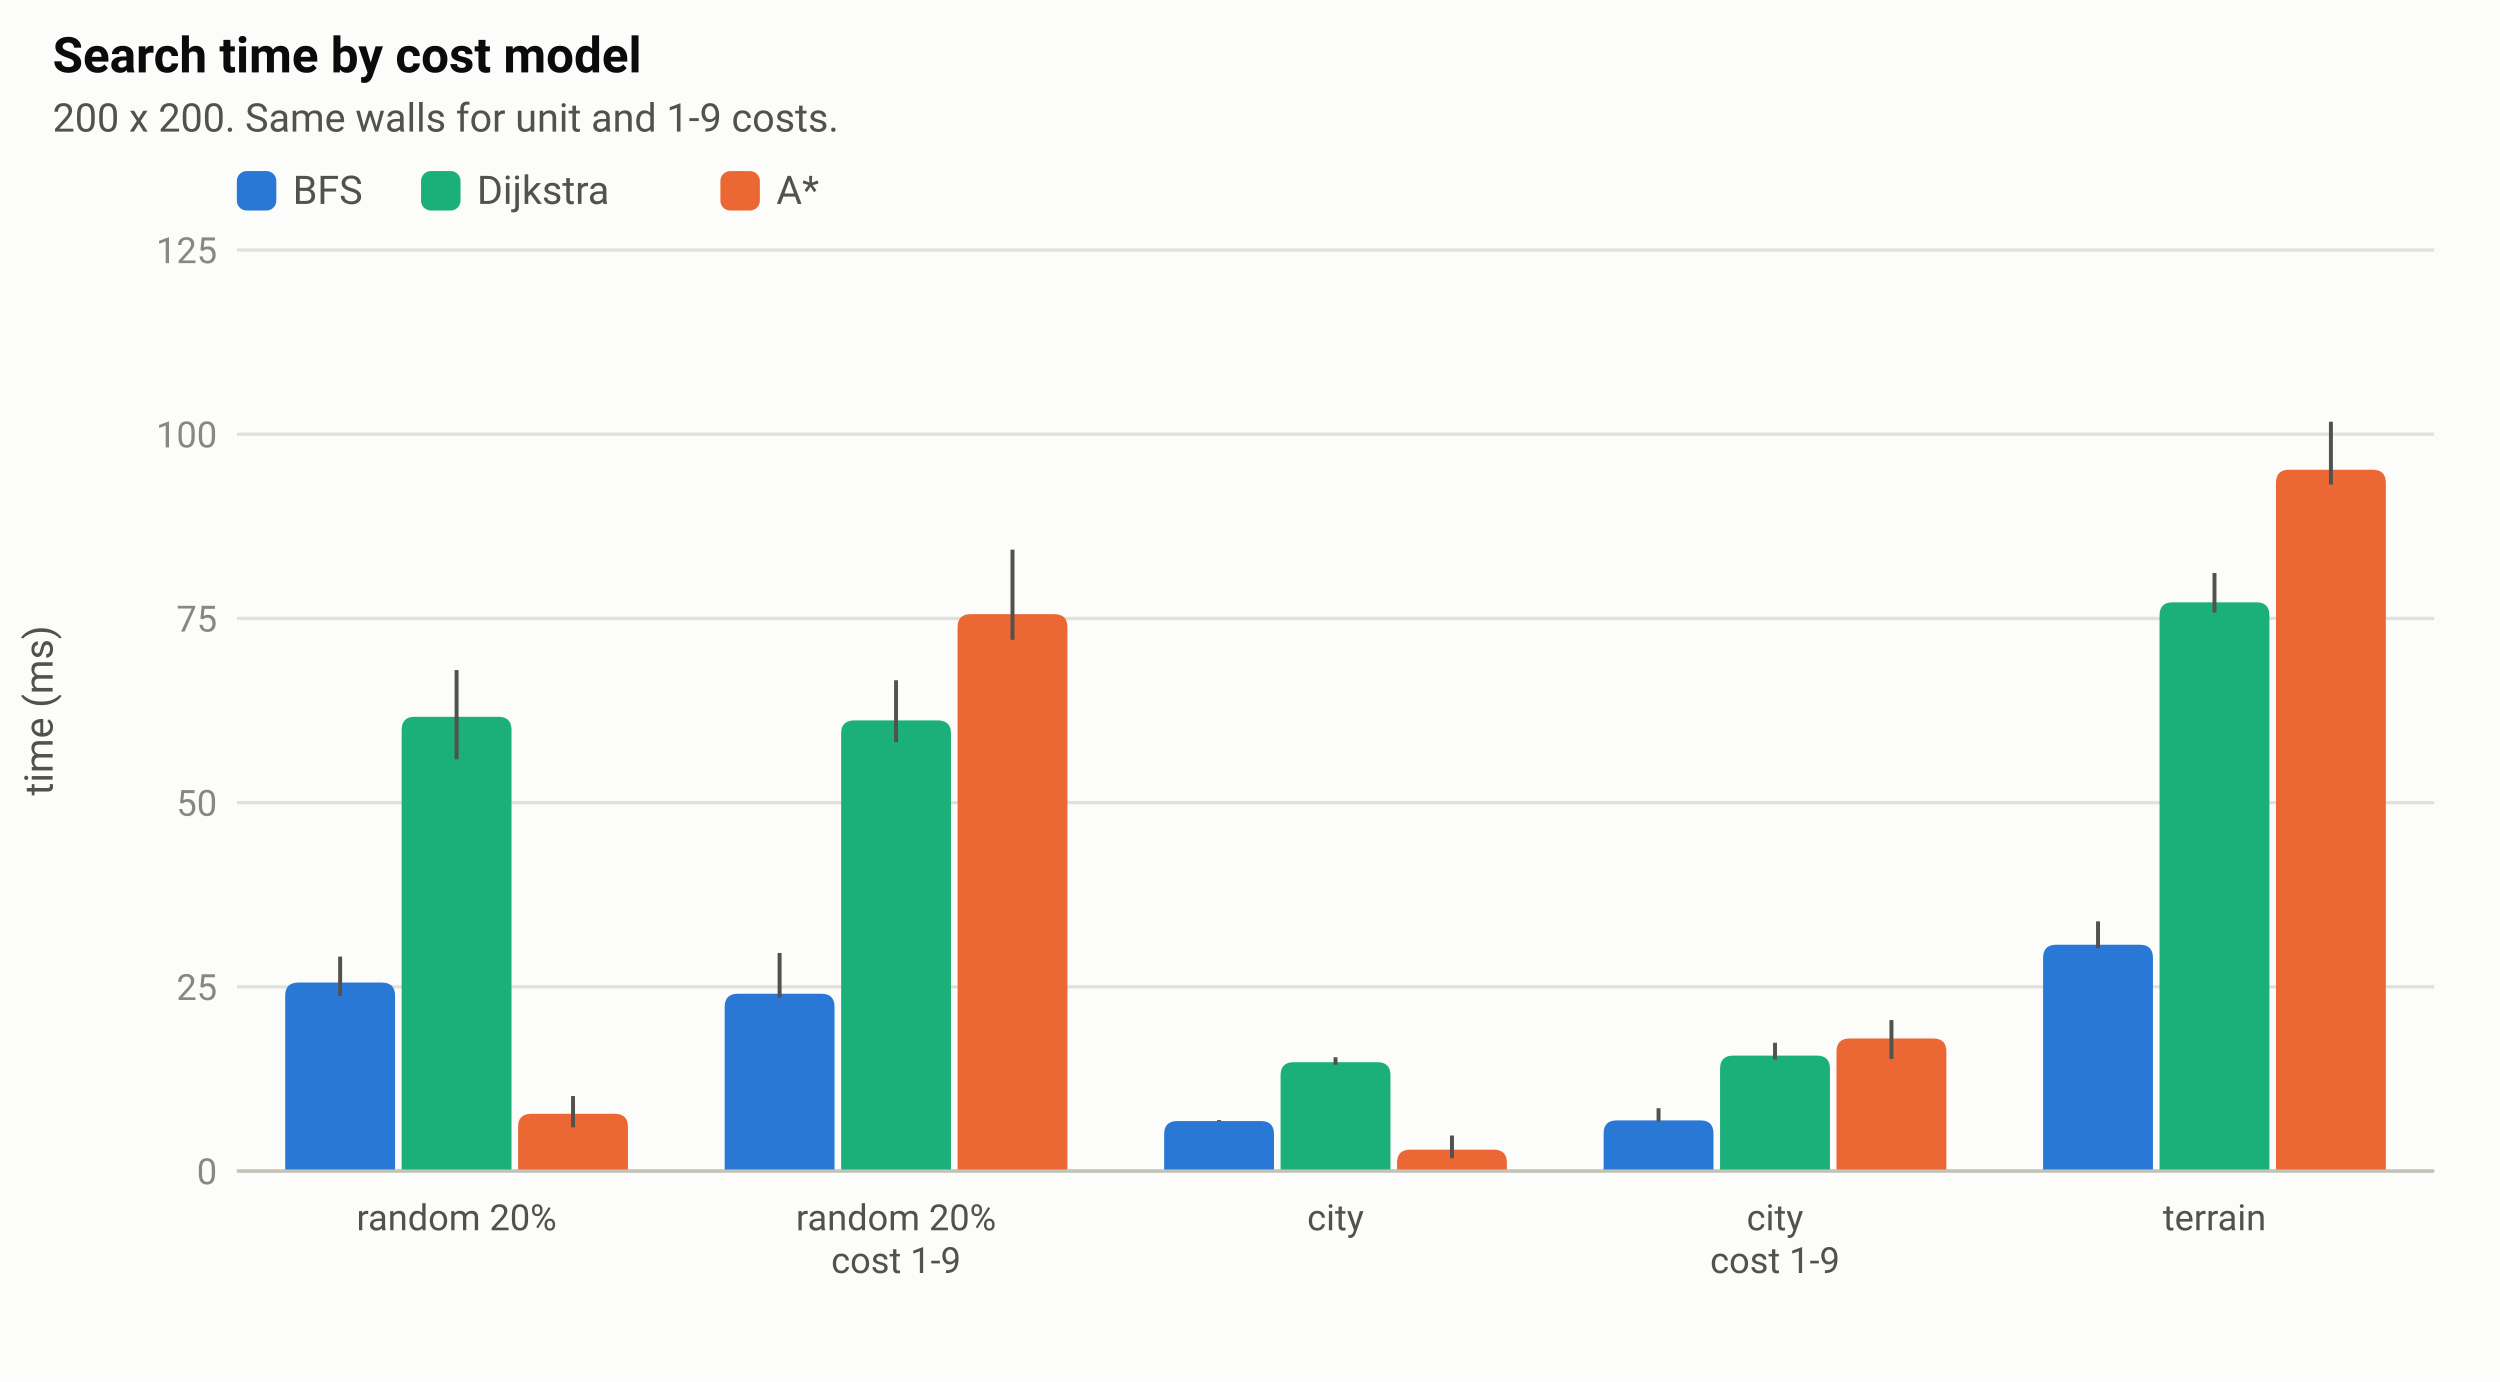
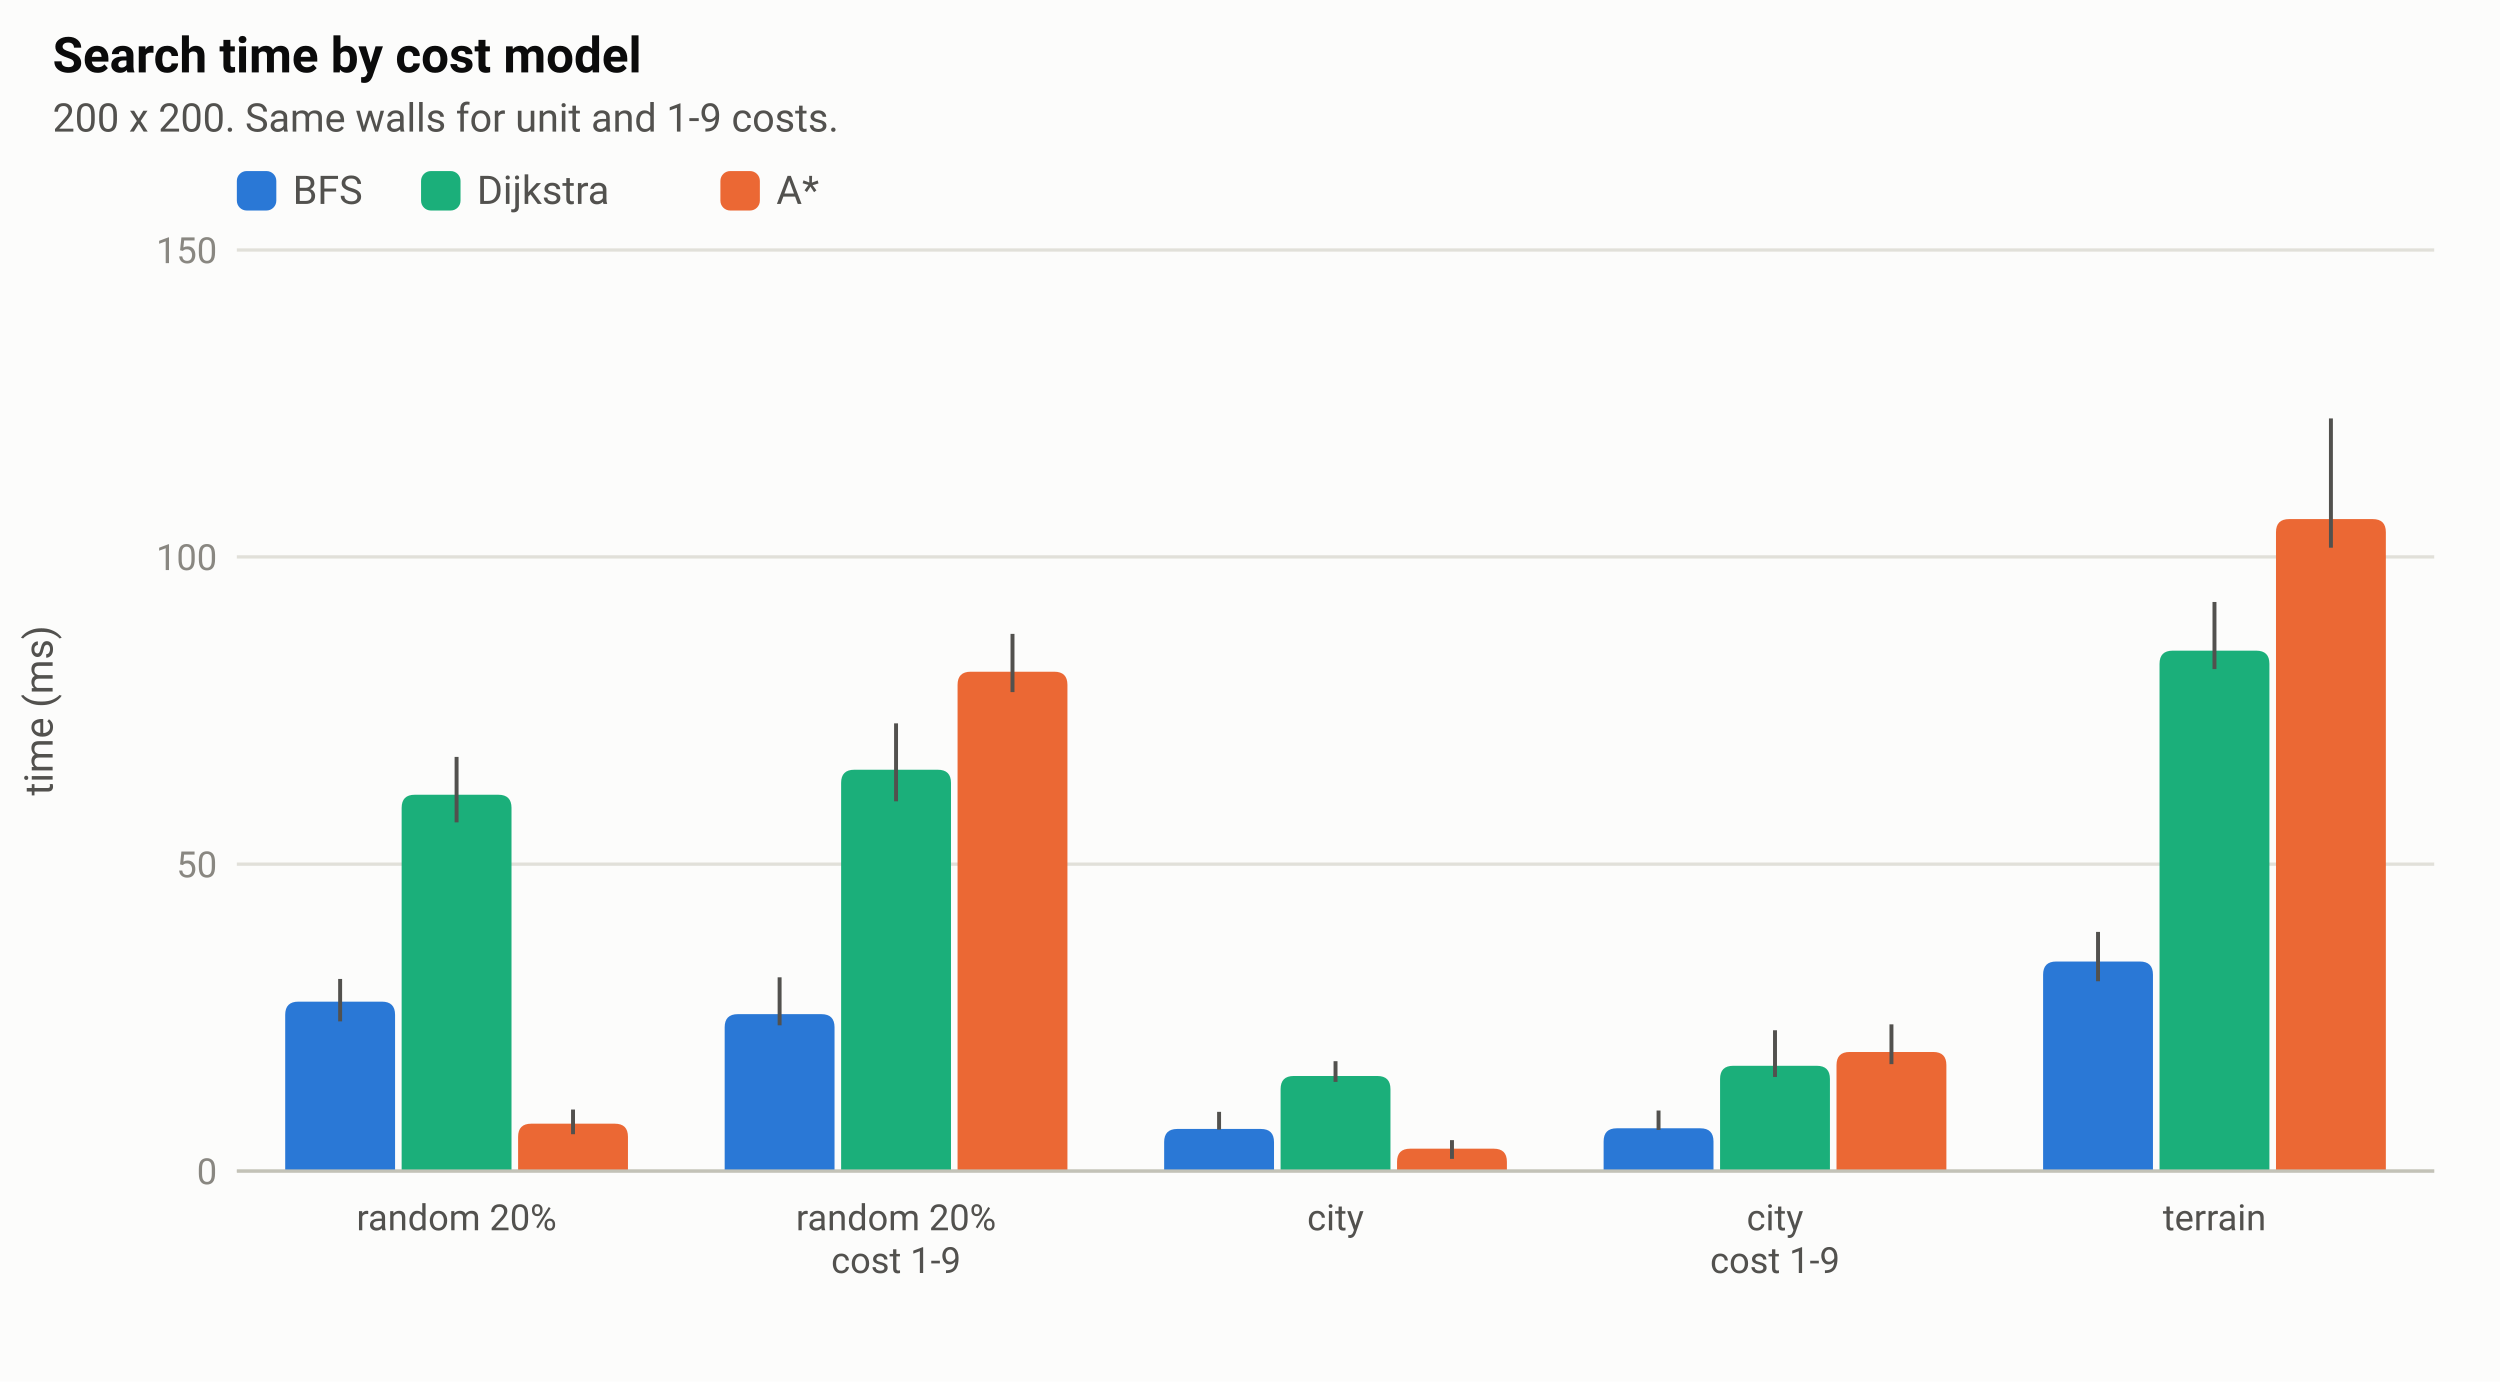
<svg xmlns="http://www.w3.org/2000/svg" width="760" height="420" viewBox="0 0 760 420" font-family="system-ui, -apple-system, 'Segoe UI', Roboto, Helvetica, Arial, sans-serif">
  <rect width="100%" height="100%" fill="#fcfcfb" />
  <text x="16.0" y="22.0" font-size="15" fill="#0b0b0b" text-anchor="start" font-weight="600">Search time by cost model</text>
  <text x="16.0" y="40.0" font-size="12" fill="#52514e" text-anchor="start" font-weight="normal">200 x 200. Same walls for unit and 1-9 costs.</text>
  <line x1="72" y1="356.0" x2="740" y2="356.0" stroke="#e1e0d9" stroke-width="1" />
  <text x="66.0" y="360.0" font-size="11" fill="#898781" text-anchor="end" font-weight="normal">0</text>
-   <line x1="72" y1="300.0" x2="740" y2="300.0" stroke="#e1e0d9" stroke-width="1" />
-   <text x="66.0" y="304.0" font-size="11" fill="#898781" text-anchor="end" font-weight="normal">25</text>
-   <line x1="72" y1="244.0" x2="740" y2="244.0" stroke="#e1e0d9" stroke-width="1" />
-   <text x="66.0" y="248.0" font-size="11" fill="#898781" text-anchor="end" font-weight="normal">50</text>
-   <line x1="72" y1="188.0" x2="740" y2="188.0" stroke="#e1e0d9" stroke-width="1" />
-   <text x="66.0" y="192.0" font-size="11" fill="#898781" text-anchor="end" font-weight="normal">75</text>
-   <line x1="72" y1="132.0" x2="740" y2="132.0" stroke="#e1e0d9" stroke-width="1" />
-   <text x="66.0" y="136.0" font-size="11" fill="#898781" text-anchor="end" font-weight="normal">100</text>
+   <line x1="72" y1="262.7" x2="740" y2="262.7" stroke="#e1e0d9" stroke-width="1" />
+   <text x="66.0" y="266.7" font-size="11" fill="#898781" text-anchor="end" font-weight="normal">50</text>
+   <line x1="72" y1="169.3" x2="740" y2="169.3" stroke="#e1e0d9" stroke-width="1" />
+   <text x="66.0" y="173.3" font-size="11" fill="#898781" text-anchor="end" font-weight="normal">100</text>
  <line x1="72" y1="76.0" x2="740" y2="76.0" stroke="#e1e0d9" stroke-width="1" />
-   <text x="66.0" y="80.0" font-size="11" fill="#898781" text-anchor="end" font-weight="normal">125</text>
+   <text x="66.0" y="80.0" font-size="11" fill="#898781" text-anchor="end" font-weight="normal">150</text>
  <text x="16.0" y="216.0" font-size="12" fill="#52514e" text-anchor="middle" font-weight="normal" transform="rotate(-90 16.0 216.0)">time (ms)</text>
-   <path d="M86.7,356.0 L86.7,302.7 Q86.7,298.7 90.7,298.7 L116.1,298.7 Q120.1,298.7 120.1,302.7 L120.1,356.0 Z" fill="#2a78d6" />
-   <line x1="103.4" y1="302.8" x2="103.4" y2="290.8" stroke="#52514e" stroke-width="1.2" />
-   <path d="M122.1,356.0 L122.1,221.9 Q122.1,217.9 126.1,217.9 L151.5,217.9 Q155.5,217.9 155.5,221.9 L155.5,356.0 Z" fill="#1baf7a" />
-   <line x1="138.8" y1="230.8" x2="138.8" y2="203.7" stroke="#52514e" stroke-width="1.2" />
-   <path d="M157.5,356.0 L157.5,342.6 Q157.5,338.6 161.5,338.6 L186.9,338.6 Q190.9,338.6 190.9,342.6 L190.9,356.0 Z" fill="#eb6834" />
-   <line x1="174.2" y1="342.7" x2="174.2" y2="333.2" stroke="#52514e" stroke-width="1.2" />
+   <path d="M86.7,356.0 L86.7,308.5 Q86.7,304.5 90.7,304.5 L116.1,304.5 Q120.1,304.5 120.1,308.5 L120.1,356.0 Z" fill="#2a78d6" />
+   <line x1="103.4" y1="310.5" x2="103.4" y2="297.6" stroke="#52514e" stroke-width="1.2" />
+   <path d="M122.1,356.0 L122.1,245.6 Q122.1,241.6 126.1,241.6 L151.5,241.6 Q155.5,241.6 155.5,245.6 L155.5,356.0 Z" fill="#1baf7a" />
+   <line x1="138.8" y1="250.0" x2="138.8" y2="230.1" stroke="#52514e" stroke-width="1.2" />
+   <path d="M157.5,356.0 L157.5,345.6 Q157.5,341.6 161.5,341.6 L186.9,341.6 Q190.9,341.6 190.9,345.6 L190.9,356.0 Z" fill="#eb6834" />
+   <line x1="174.2" y1="344.8" x2="174.2" y2="337.3" stroke="#52514e" stroke-width="1.2" />
  <text x="138.8" y="374.0" font-size="11" fill="#52514e" text-anchor="middle" font-weight="normal">random 20%</text>
-   <path d="M220.3,356.0 L220.3,306.1 Q220.3,302.1 224.3,302.1 L249.7,302.1 Q253.7,302.1 253.7,306.1 L253.7,356.0 Z" fill="#2a78d6" />
-   <line x1="237.0" y1="303.3" x2="237.0" y2="289.7" stroke="#52514e" stroke-width="1.2" />
-   <path d="M255.7,356.0 L255.7,223.0 Q255.7,219.0 259.7,219.0 L285.1,219.0 Q289.1,219.0 289.1,223.0 L289.1,356.0 Z" fill="#1baf7a" />
-   <line x1="272.4" y1="225.6" x2="272.4" y2="206.8" stroke="#52514e" stroke-width="1.2" />
-   <path d="M291.1,356.0 L291.1,190.7 Q291.1,186.7 295.1,186.7 L320.5,186.7 Q324.5,186.7 324.5,190.7 L324.5,356.0 Z" fill="#eb6834" />
-   <line x1="307.8" y1="194.5" x2="307.8" y2="167.1" stroke="#52514e" stroke-width="1.2" />
+   <path d="M220.3,356.0 L220.3,312.3 Q220.3,308.3 224.3,308.3 L249.7,308.3 Q253.7,308.3 253.7,312.3 L253.7,356.0 Z" fill="#2a78d6" />
+   <line x1="237.0" y1="311.7" x2="237.0" y2="297.1" stroke="#52514e" stroke-width="1.2" />
+   <path d="M255.7,356.0 L255.7,238.0 Q255.7,234.0 259.7,234.0 L285.1,234.0 Q289.1,234.0 289.1,238.0 L289.1,356.0 Z" fill="#1baf7a" />
+   <line x1="272.4" y1="243.6" x2="272.4" y2="219.9" stroke="#52514e" stroke-width="1.2" />
+   <path d="M291.1,356.0 L291.1,208.2 Q291.1,204.2 295.1,204.2 L320.5,204.2 Q324.5,204.2 324.5,208.2 L324.5,356.0 Z" fill="#eb6834" />
+   <line x1="307.8" y1="210.4" x2="307.8" y2="192.7" stroke="#52514e" stroke-width="1.2" />
  <text x="272.4" y="374.0" font-size="11" fill="#52514e" text-anchor="middle" font-weight="normal">random 20%</text>
  <text x="272.4" y="387.0" font-size="11" fill="#52514e" text-anchor="middle" font-weight="normal">cost 1-9</text>
-   <path d="M353.9,356.0 L353.9,344.8 Q353.9,340.8 357.9,340.8 L383.3,340.8 Q387.3,340.8 387.3,344.8 L387.3,356.0 Z" fill="#2a78d6" />
-   <line x1="370.6" y1="340.9" x2="370.6" y2="340.5" stroke="#52514e" stroke-width="1.2" />
-   <path d="M389.3,356.0 L389.3,326.9 Q389.3,322.9 393.3,322.9 L418.7,322.9 Q422.7,322.9 422.7,326.9 L422.7,356.0 Z" fill="#1baf7a" />
-   <line x1="406.0" y1="323.7" x2="406.0" y2="321.4" stroke="#52514e" stroke-width="1.2" />
-   <path d="M424.7,356.0 L424.7,353.5 Q424.7,349.5 428.7,349.5 L454.1,349.5 Q458.1,349.5 458.1,353.5 L458.1,356.0 Z" fill="#eb6834" />
-   <line x1="441.4" y1="352.1" x2="441.4" y2="345.2" stroke="#52514e" stroke-width="1.2" />
+   <path d="M353.9,356.0 L353.9,347.2 Q353.9,343.2 357.9,343.2 L383.3,343.2 Q387.3,343.2 387.3,347.2 L387.3,356.0 Z" fill="#2a78d6" />
+   <line x1="370.6" y1="343.4" x2="370.6" y2="338.0" stroke="#52514e" stroke-width="1.2" />
+   <path d="M389.3,356.0 L389.3,331.1 Q389.3,327.1 393.3,327.1 L418.7,327.1 Q422.7,327.1 422.7,331.1 L422.7,356.0 Z" fill="#1baf7a" />
+   <line x1="406.0" y1="328.9" x2="406.0" y2="322.6" stroke="#52514e" stroke-width="1.2" />
+   <path d="M424.7,356.0 L424.7,353.2 Q424.7,349.2 428.7,349.2 L454.1,349.2 Q458.1,349.2 458.1,353.2 L458.1,356.0 Z" fill="#eb6834" />
+   <line x1="441.4" y1="352.3" x2="441.4" y2="346.6" stroke="#52514e" stroke-width="1.2" />
  <text x="406.0" y="374.0" font-size="11" fill="#52514e" text-anchor="middle" font-weight="normal">city</text>
-   <path d="M487.5,356.0 L487.5,344.6 Q487.5,340.6 491.5,340.6 L516.9,340.6 Q520.9,340.6 520.9,344.6 L520.9,356.0 Z" fill="#2a78d6" />
-   <line x1="504.2" y1="340.9" x2="504.2" y2="336.9" stroke="#52514e" stroke-width="1.2" />
-   <path d="M522.9,356.0 L522.9,324.9 Q522.9,320.9 526.9,320.9 L552.3,320.9 Q556.3,320.9 556.3,324.9 L556.3,356.0 Z" fill="#1baf7a" />
-   <line x1="539.6" y1="322.1" x2="539.6" y2="317.0" stroke="#52514e" stroke-width="1.2" />
-   <path d="M558.3,356.0 L558.3,319.7 Q558.3,315.7 562.3,315.7 L587.7,315.7 Q591.7,315.7 591.7,319.7 L591.7,356.0 Z" fill="#eb6834" />
-   <line x1="575.0" y1="321.9" x2="575.0" y2="310.1" stroke="#52514e" stroke-width="1.2" />
+   <path d="M487.5,356.0 L487.5,347.0 Q487.5,343.0 491.5,343.0 L516.9,343.0 Q520.9,343.0 520.9,347.0 L520.9,356.0 Z" fill="#2a78d6" />
+   <line x1="504.2" y1="343.5" x2="504.2" y2="337.6" stroke="#52514e" stroke-width="1.2" />
+   <path d="M522.9,356.0 L522.9,328.0 Q522.9,324.0 526.9,324.0 L552.3,324.0 Q556.3,324.0 556.3,328.0 L556.3,356.0 Z" fill="#1baf7a" />
+   <line x1="539.6" y1="327.4" x2="539.6" y2="313.2" stroke="#52514e" stroke-width="1.2" />
+   <path d="M558.3,356.0 L558.3,323.8 Q558.3,319.8 562.3,319.8 L587.7,319.8 Q591.7,319.8 591.7,323.8 L591.7,356.0 Z" fill="#eb6834" />
+   <line x1="575.0" y1="323.5" x2="575.0" y2="311.4" stroke="#52514e" stroke-width="1.2" />
  <text x="539.6" y="374.0" font-size="11" fill="#52514e" text-anchor="middle" font-weight="normal">city</text>
  <text x="539.6" y="387.0" font-size="11" fill="#52514e" text-anchor="middle" font-weight="normal">cost 1-9</text>
-   <path d="M621.1,356.0 L621.1,291.2 Q621.1,287.2 625.1,287.2 L650.5,287.2 Q654.5,287.2 654.5,291.2 L654.5,356.0 Z" fill="#2a78d6" />
-   <line x1="637.8" y1="288.3" x2="637.8" y2="280.1" stroke="#52514e" stroke-width="1.2" />
-   <path d="M656.5,356.0 L656.5,187.1 Q656.5,183.1 660.5,183.1 L685.9,183.1 Q689.9,183.1 689.9,187.1 L689.9,356.0 Z" fill="#1baf7a" />
-   <line x1="673.2" y1="186.2" x2="673.2" y2="174.2" stroke="#52514e" stroke-width="1.2" />
-   <path d="M691.9,356.0 L691.9,146.8 Q691.9,142.8 695.9,142.8 L721.3,142.8 Q725.3,142.8 725.3,146.8 L725.3,356.0 Z" fill="#eb6834" />
-   <line x1="708.6" y1="147.3" x2="708.6" y2="128.2" stroke="#52514e" stroke-width="1.2" />
+   <path d="M621.1,356.0 L621.1,296.3 Q621.1,292.3 625.1,292.3 L650.5,292.3 Q654.5,292.3 654.5,296.3 L654.5,356.0 Z" fill="#2a78d6" />
+   <line x1="637.8" y1="298.3" x2="637.8" y2="283.3" stroke="#52514e" stroke-width="1.2" />
+   <path d="M656.5,356.0 L656.5,201.8 Q656.5,197.8 660.5,197.8 L685.9,197.8 Q689.9,197.8 689.9,201.8 L689.9,356.0 Z" fill="#1baf7a" />
+   <line x1="673.2" y1="203.4" x2="673.2" y2="183.0" stroke="#52514e" stroke-width="1.2" />
+   <path d="M691.9,356.0 L691.9,161.8 Q691.9,157.8 695.9,157.8 L721.3,157.8 Q725.3,157.8 725.3,161.8 L725.3,356.0 Z" fill="#eb6834" />
+   <line x1="708.6" y1="166.5" x2="708.6" y2="127.2" stroke="#52514e" stroke-width="1.2" />
  <text x="673.2" y="374.0" font-size="11" fill="#52514e" text-anchor="middle" font-weight="normal">terrain</text>
  <line x1="72" y1="356" x2="740" y2="356" stroke="#c3c2b7" stroke-width="1" />
  <rect x="72" y="52" width="12" height="12" rx="3" fill="#2a78d6" />
  <text x="89.0" y="62.0" font-size="12" fill="#52514e" text-anchor="start" font-weight="normal">BFS</text>
  <rect x="128" y="52" width="12" height="12" rx="3" fill="#1baf7a" />
  <text x="145.0" y="62.0" font-size="12" fill="#52514e" text-anchor="start" font-weight="normal">Dijkstra</text>
  <rect x="219" y="52" width="12" height="12" rx="3" fill="#eb6834" />
  <text x="236.0" y="62.0" font-size="12" fill="#52514e" text-anchor="start" font-weight="normal">A*</text>
</svg>
